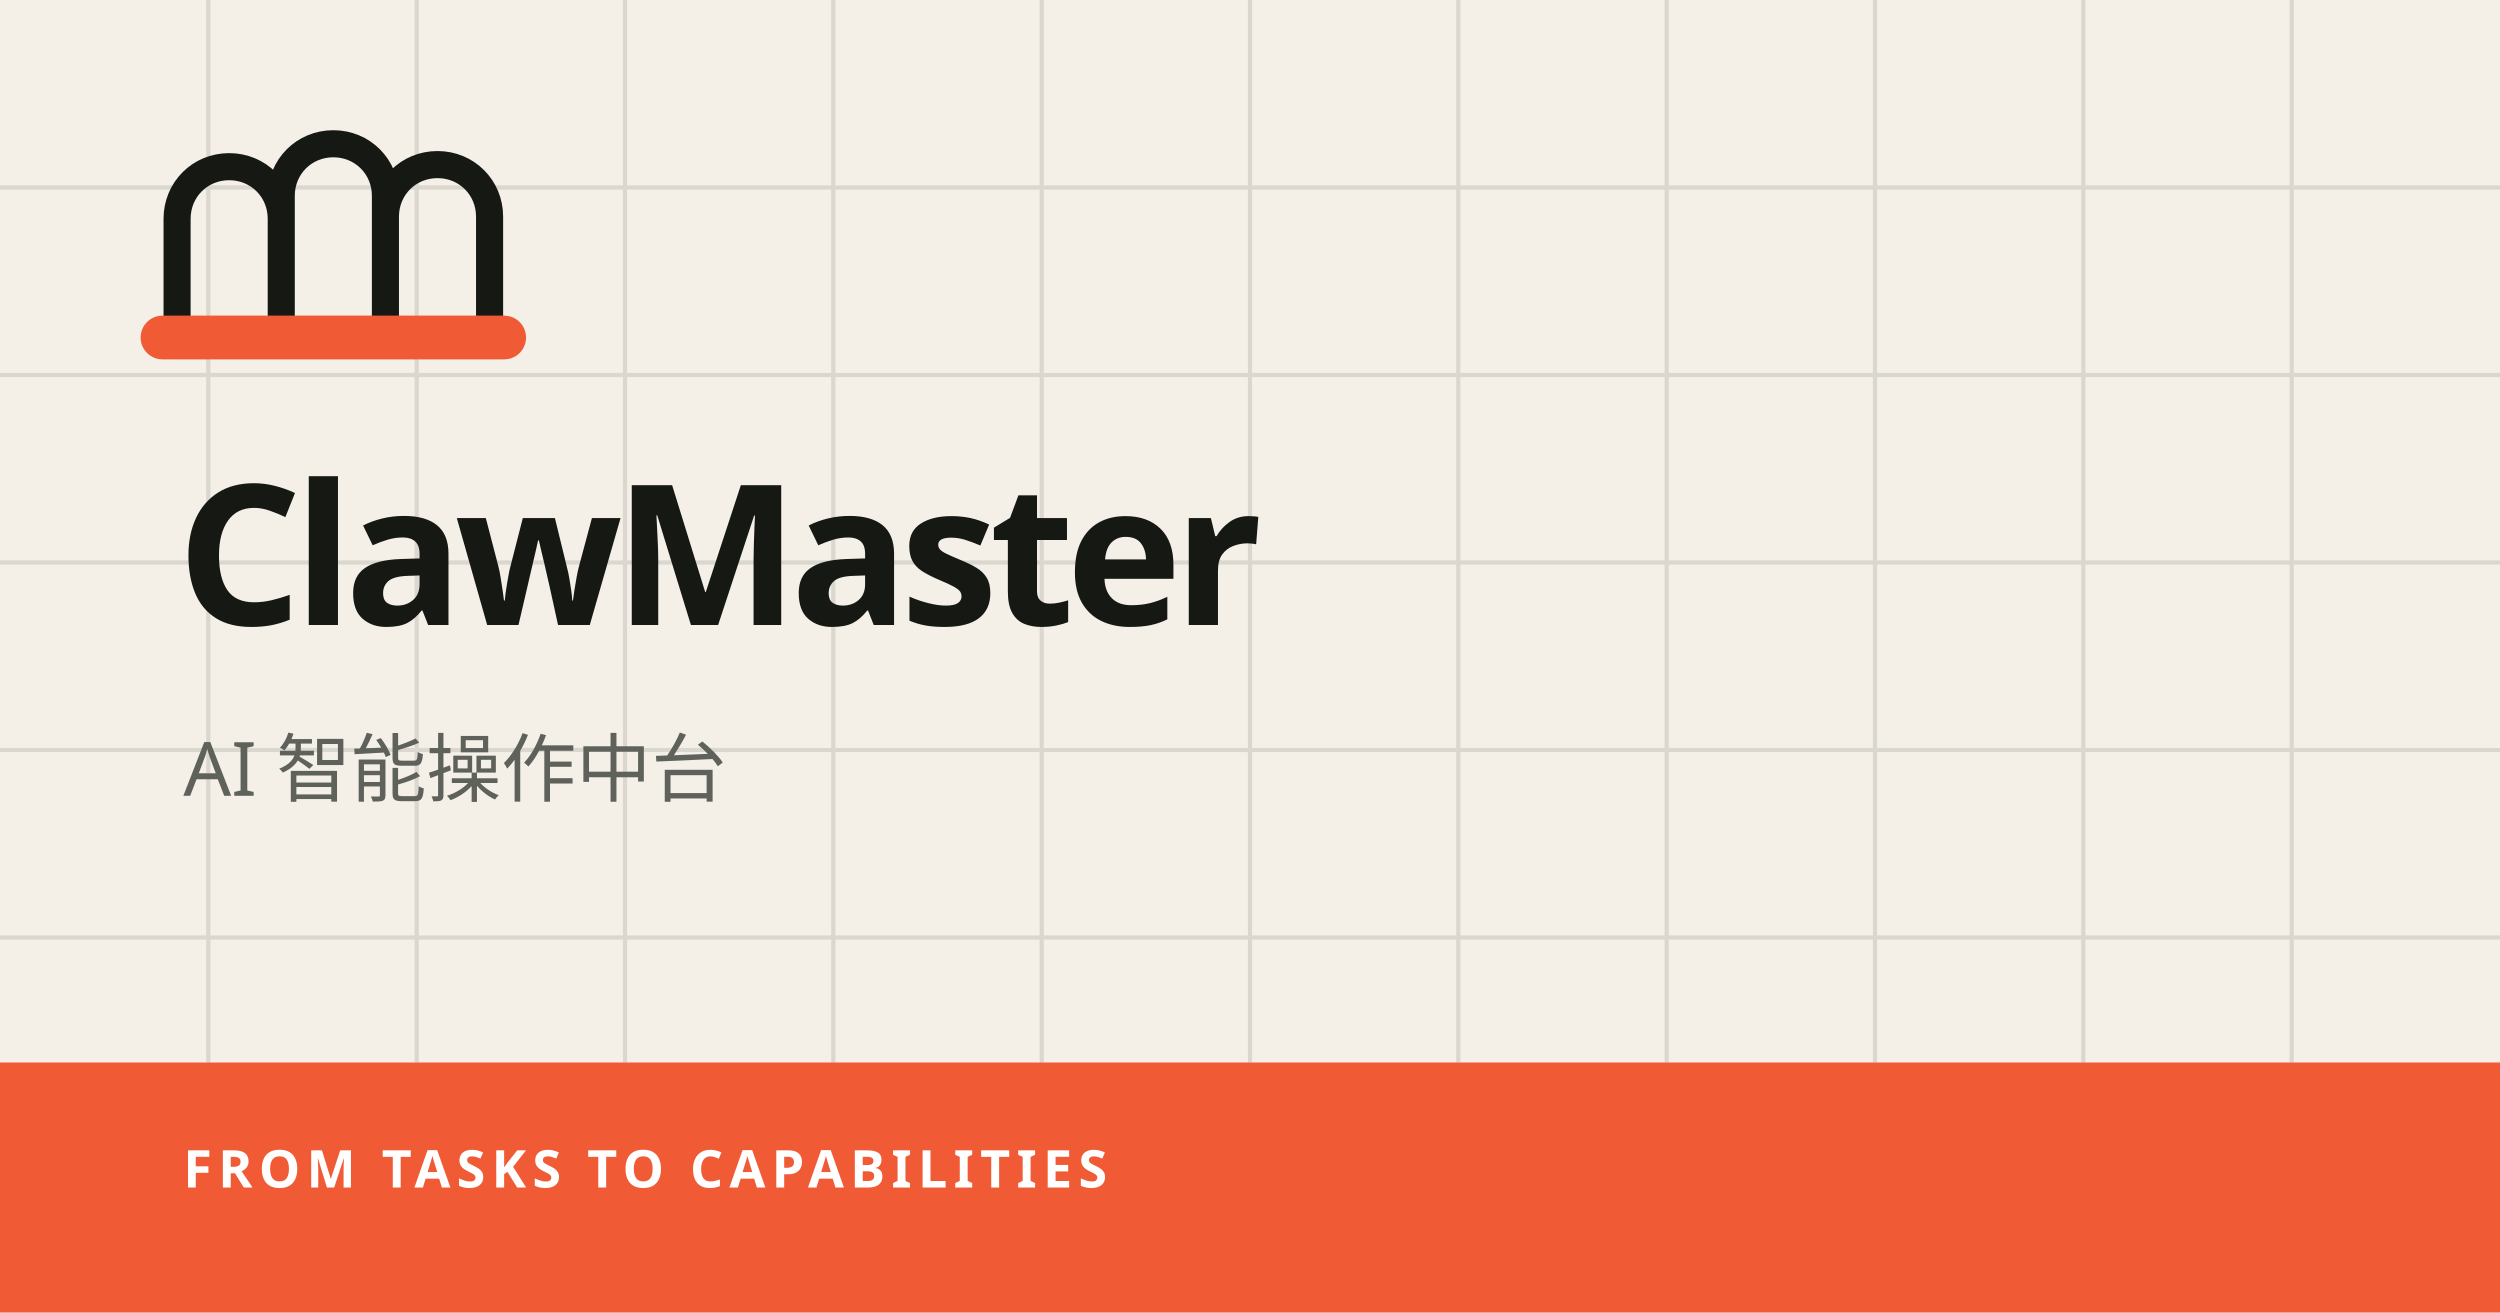
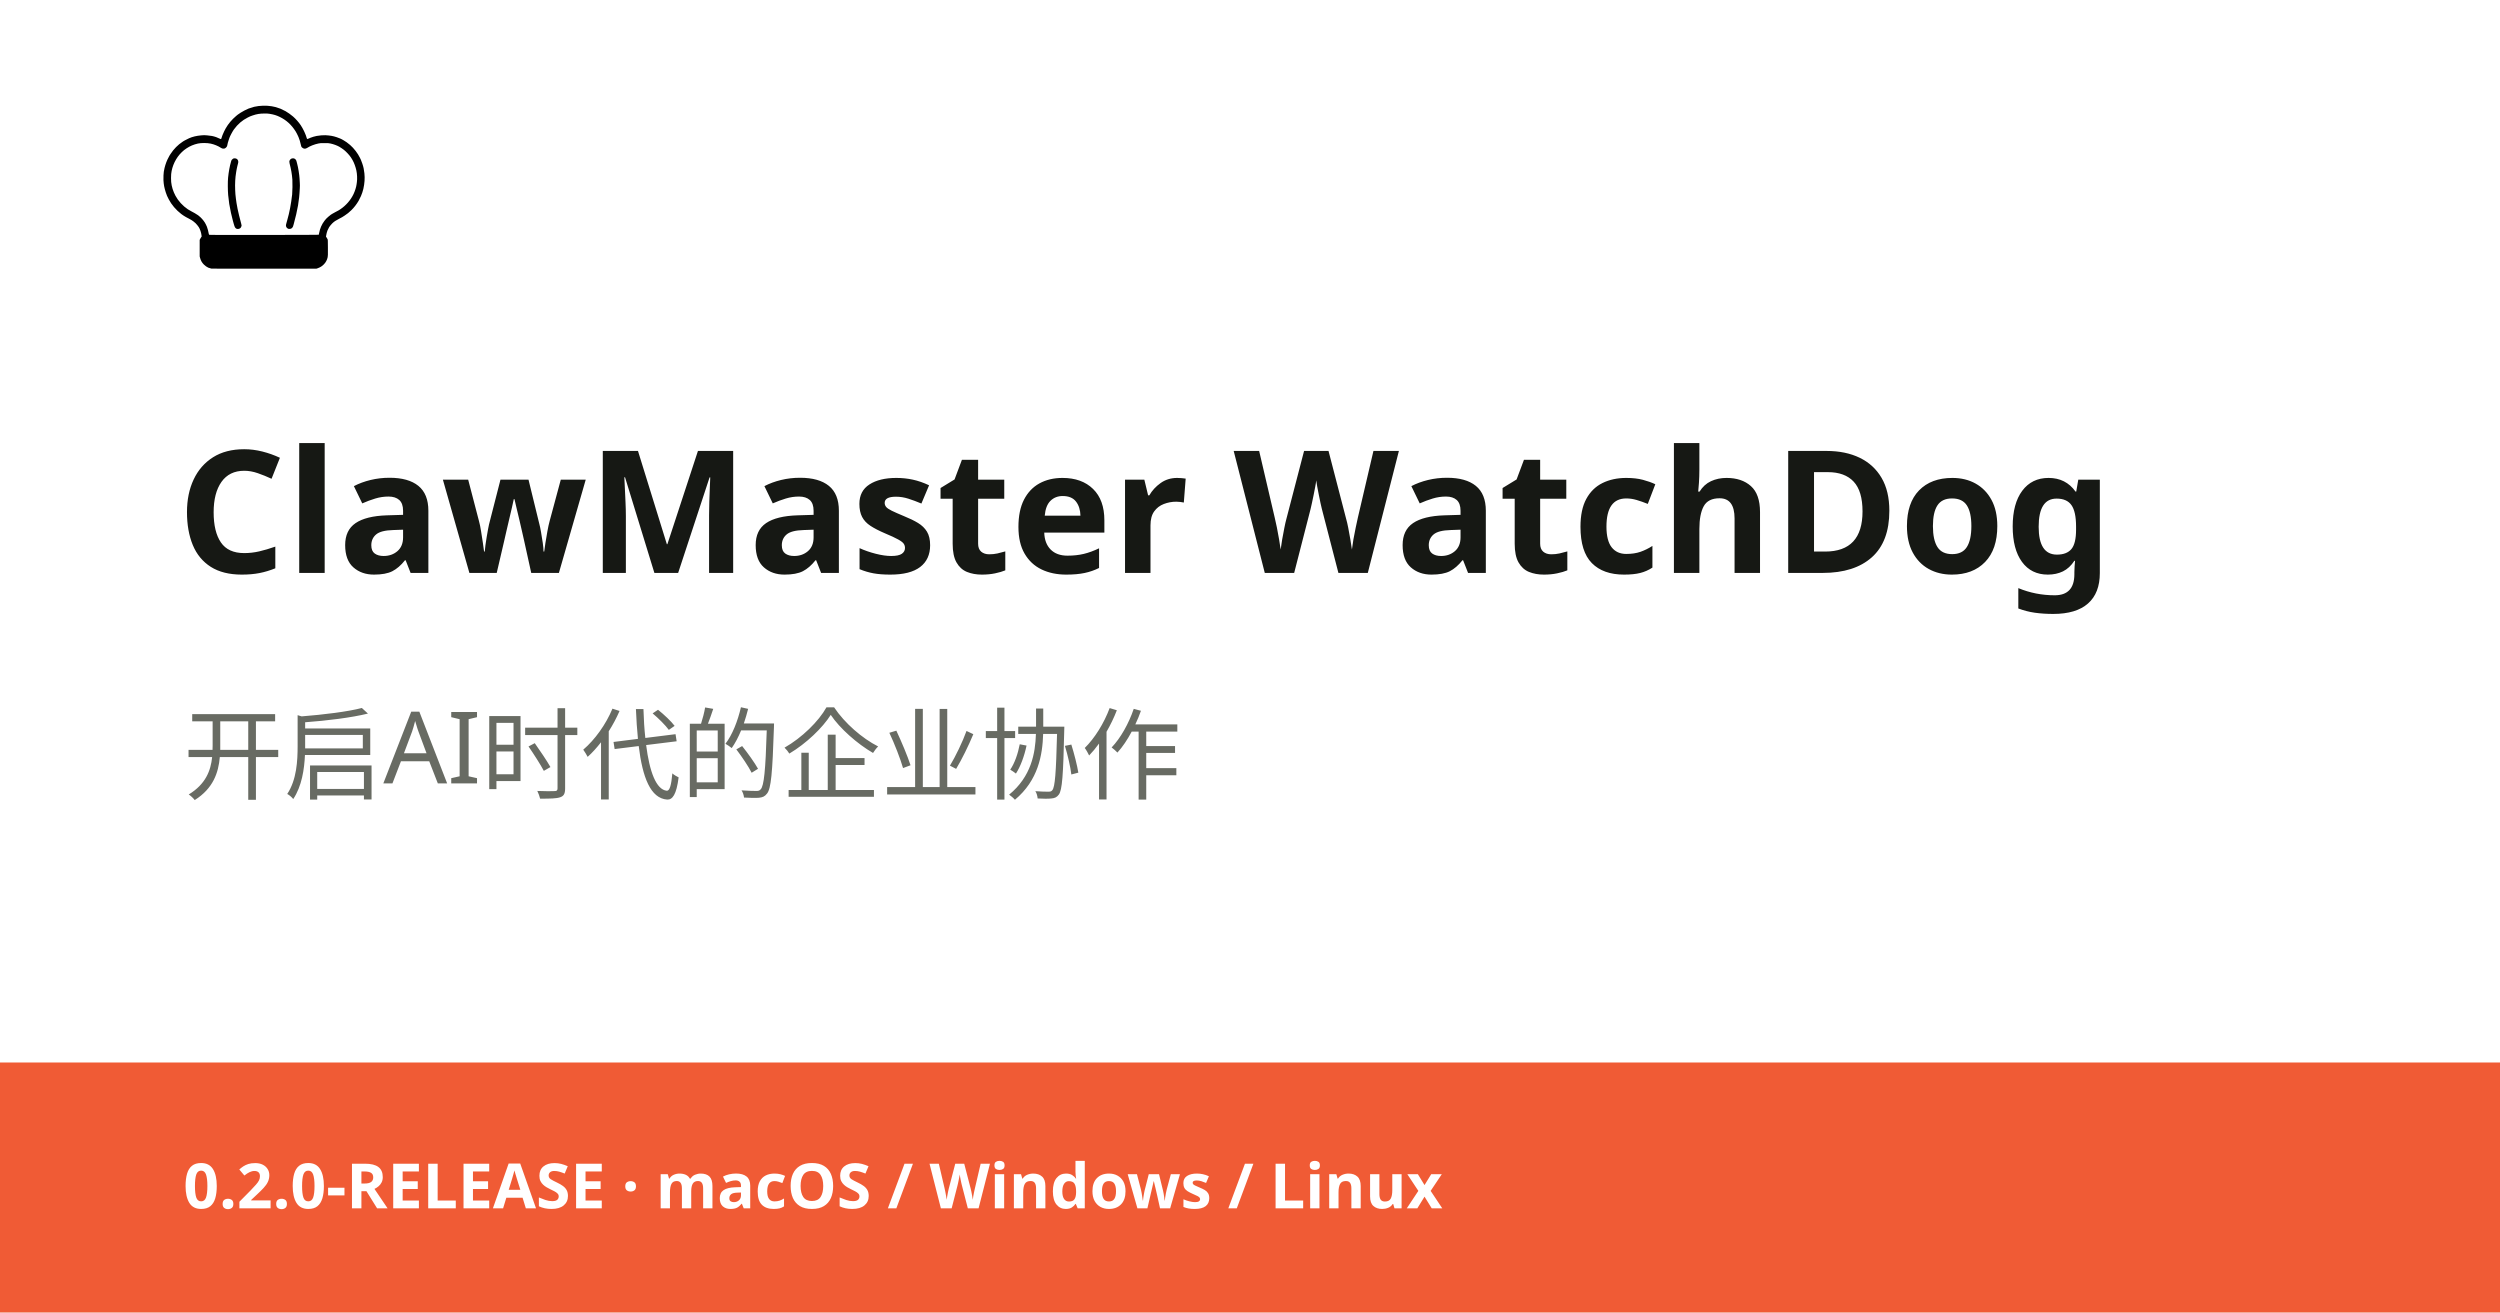
- <svg xmlns="http://www.w3.org/2000/svg" viewBox="0 0 1200 630">
-   <rect width="1200" height="630" fill="#f4f0e8" />
+ <svg xmlns="http://www.w3.org/2000/svg" viewBox="0 0 1200 630" role="img" aria-labelledby="title">
+   <rect width="1200" height="630" fill="#fff" />
  <path d="M0 510h1200v120H0z" fill="#f05b35" />
-   <g fill="none" stroke="#161814" stroke-width="2" opacity=".12">
-     <path d="M0 90h1200M0 180h1200M0 270h1200M0 360h1200M0 450h1200" />
-     <path d="M100 0v510M200 0v510M300 0v510M400 0v510M500 0v510M600 0v510M700 0v510M800 0v510M900 0v510M1000 0v510M1100 0v510" />
+   <g transform="translate(55 20) scale(.28)">
+     <path fill="#000" fill-rule="evenodd" d="M 166 389.079     C 164.994 388.911 161.979 387.982 160.625 387.423     C 158.48 386.538 155.209 384.231 153.125 382.134     C 149.743 378.731 147.844 375.421 146.576 370.723     L 145.875 368.125 145.875 354     L 145.875 339.875 146.553 338.429     C 146.925 337.633 147.688 336.33 148.248 335.532     L 149.265 334.082 149.02 331.979     C 148.463 327.182 146.507 321.361 144.283 317.875     C 143.164 316.122 140.336 312.672 138.831 311.224     C 136.966 309.429 132.542 306 132.092 306     C 131.994 306 131.737 305.84 131.52 305.644     C 131.303 305.449 129.438 304.416 127.375 303.349     C 125.312 302.283 123.327 301.233 122.962 301.017     C 122.598 300.802 121.542 300.189 120.617 299.657     C 112.098 294.755 102.947 286.023 96.874 277     C 94.534 273.524 91.109 267.26 89.902 264.25     C 88.697 261.246 88.412 260.464 87.757 258.375     C 85.101 249.907 84.273 245.546 83.767 237.354     C 83.562 234.045 83.988 223.627 84.351 223.038     C 84.424 222.92 84.609 221.991 84.761 220.974     C 85.572 215.557 88.041 207.56 90.531 202.286     C 92.224 198.702 93.283 196.647 93.651 196.23     C 93.843 196.013 94 195.756 94 195.658     C 94 195.56 94.21 195.175 94.467 194.802     C 94.724 194.43 95.476 193.281 96.138 192.25     C 101.33 184.159 108.77 176.631 116.5 171.647     C 117.119 171.248 117.93 170.714 118.302 170.461     C 118.675 170.207 119.038 170 119.11 170     C 119.182 170 119.833 169.628 120.558 169.173     C 121.687 168.465 125.063 166.765 127.625 165.616     C 133.496 162.981 140.615 161.282 148.605 160.607     C 153.287 160.212 153.885 160.212 158.605 160.615     C 165.508 161.204 168.781 161.84 174.125 163.635     C 176.039 164.277 180.946 166.401 181.424 166.793     C 181.588 166.928 181.976 167.002 182.285 166.957     C 182.762 166.887 182.953 166.515 183.546 164.5     C 183.931 163.194 184.427 161.675 184.649 161.125     C 184.871 160.575 185.278 159.562 185.553 158.875     C 186.792 155.771 188.905 151.397 190.565 148.5     C 195.037 140.693 200.866 133.778 208.375 127.372     C 210.759 125.338 211.096 125.093 216 121.814     C 219.027 119.79 226.434 115.935 229.75 114.658     C 232.107 113.75 237.344 112.112 239.383 111.646     C 248.837 109.482 260.15 109.146 269.505 110.751     C 275.031 111.699 277.375 112.357 284.375 114.924     C 285.682 115.403 291.211 118.108 293.125 119.205     C 297.142 121.506 302.232 125.132 306.014 128.388     C 310.331 132.103 315.94 138.444 319.051 143.125     C 320.785 145.734 323.64 150.797 324.6 152.965     C 325.066 154.015 325.782 155.606 326.192 156.5     C 327.537 159.428 328.187 161.21 329.611 165.875     C 329.78 166.429 330.098 166.91 330.324 166.954     C 330.548 166.997 331.693 166.576 332.87 166.017     C 334.047 165.457 335.075 165 335.155 165     C 335.234 165 335.654 164.835 336.087 164.633     C 337.881 163.798 343.275 162.222 346.342 161.637     C 350.967 160.755 357.971 160.164 361.375 160.369     C 369.949 160.885 374.312 161.653 380.75 163.78     C 384.124 164.894 385.02 165.233 386.75 166.046     C 387.644 166.466 388.6 166.908 388.875 167.029     C 389.15 167.15 389.938 167.58 390.625 167.984     C 391.312 168.389 392.212 168.898 392.625 169.117     C 395.533 170.655 400.077 173.924 403.745 177.118     C 410.372 182.885 417.041 191.583 420.62 199.125     C 421.142 200.225 421.842 201.688 422.175 202.375     C 422.892 203.855 423.157 204.559 424.652 208.965     C 426.681 214.947 427.522 218.856 428.269 225.78     C 429.182 234.23 428.597 242.835 426.462 252.375     C 425.652 255.997 423.901 261.262 422.387 264.625     C 421.726 266.095 418.733 272.138 418.302 272.875     C 414.827 278.809 410.416 284.497 405.892 288.875     C 401.675 292.956 399.084 295.039 394.312 298.185     C 390.3 300.831 389.905 301.059 385 303.562     C 379.044 306.603 376.63 308.22 373.161 311.493     C 371.759 312.816 368.877 316.295 367.874 317.875     C 367.238 318.878 365.004 323.319 365.002 323.587     C 365.001 323.704 364.839 324.154 364.642 324.587     C 364.081 325.823 363.056 329.914 362.721 332.253     L 362.417 334.38 363.461 335.753     C 364.034 336.507 364.756 337.744 365.065 338.5     C 365.618 339.858 365.626 340.039 365.694 353.49     C 365.758 366.179 365.729 367.267 365.274 369.49     C 364.324 374.127 362.128 378.289 358.875 381.62     C 355.62 384.952 352.647 386.833 348.125 388.419     L 346.125 389.12 256.375 389.152     C 207.012 389.17 166.344 389.137 166 389.079     Z     M 350 331     C 350.088 330.857 350.362 329.646 350.609 328.308     C 352.106 320.194 355.058 313.379 359.785 307.125     C 361.96 304.247 363.298 302.831 366.301 300.228     C 369.38 297.56 372.849 295 373.387 295     C 373.475 295 373.846 294.789 374.211 294.531     C 374.576 294.272 376.337 293.295 378.125 292.358     C 384.62 288.954 383.945 289.337 386.883 287.39     C 396.495 281.023 404.769 271.544 409.592 261.375     C 412.134 256.015 414.311 249.046 414.863 244.5     C 414.938 243.881 415.174 242.14 415.388 240.63     C 416.17 235.102 415.792 226.851 414.478 220.75     C 413.155 214.607 410.539 207.488 408.003 203.125     C 407.683 202.575 407.297 201.9 407.144 201.625     C 406.854 201.103 406.479 200.504 405.067 198.311     C 402.72 194.665 396.976 188.488 393.125 185.469     C 391.12 183.897 387.599 181.513 385.301 180.171     C 381.579 177.998 375.228 175.665 370.125 174.595     C 367.035 173.948 366.525 173.914 359.75 173.904     C 352.959 173.895 352.473 173.926 349.375 174.57     C 342.574 175.982 334.893 178.999 330.125 182.131     C 327.126 184.101 324.21 183.926 321.571 181.616     C 320.147 180.371 319.785 179.545 319.145 176.078     C 318.549 172.855 316.615 166.488 315.512 164.125     C 315.384 163.85 314.928 162.802 314.499 161.797     C 313.55 159.574 311.538 155.692 310.394 153.875     C 303.182 142.421 294.57 134.558 283.119 128.975     C 277.624 126.296 273.101 124.909 265.97 123.716     C 263.165 123.247 261.716 123.159 257 123.174     C 249.024 123.198 243.688 124.066 236.697 126.477     C 232.538 127.912 232.209 128.051 228.151 130.107     C 218.738 134.876 211.363 141.247 204.545 150.5     C 202.451 153.343 197.752 162.12 196.883 164.812     C 196.695 165.397 196.264 166.662 195.927 167.625     C 194.525 171.62 193.435 175.643 193.125 177.961     C 192.908 179.584 191.501 181.467 189.648 182.612     C 188.609 183.255 188.205 183.355 186.661 183.355     C 184.867 183.355 184.03 183.093 182.375 182.011     C 177.398 178.759 170.89 176.086 164.742 174.768     C 158.567 173.445 148.557 173.395 142.875 174.659     C 135.619 176.273 129.225 178.968 123.375 182.877     C 119.733 185.31 118.321 186.439 115.265 189.359     C 105.207 198.97 98.424 212.944 97.011 226.964     C 96.685 230.196 96.68 237.354 97.001 240.5     C 97.832 248.639 100.266 256.427 104.423 264.25     C 109.06 272.978 116.982 281.631 125.558 287.337     C 127.685 288.753 128.159 289.026 132.25 291.188     C 133.419 291.806 134.881 292.598 135.5 292.947     C 136.119 293.297 137.019 293.791 137.5 294.045     C 138.748 294.704 142.694 297.18 143 297.496     C 143.069 297.567 143.631 298.013 144.25 298.487     C 148.097 301.436 152.23 306.037 154.814 310.25     C 155.857 311.95 157.226 314.728 158.327 317.375     C 159.329 319.785 161.105 326.566 161.397 329.095     C 161.491 329.916 161.745 330.745 161.97 330.97     C 162.342 331.342 170.029 331.37 256.108 331.316     C 320.27 331.276 349.891 331.176 350 331     Z     M 210.112 321.024     C 207.939 320.661 206.318 318.884 205.379 315.839     C 205.004 314.621 204.553 313.175 204.377 312.625     C 204.201 312.075 203.81 310.669 203.507 309.5     C 203.206 308.331 202.809 306.869 202.626 306.25     C 202.233 304.917 200.184 296.529 199.511 293.5     C 197.041 282.373 195.74 274.1 194.717 263     C 193.976 254.969 193.905 239.855 194.576 233.125     C 195.559 223.276 197.462 212.866 199.512 206.125     C 199.763 205.3 200.028 204.344 200.101 204     C 200.289 203.112 201.653 201.551 202.972 200.714     C 203.937 200.102 204.351 200 205.865 200     C 210.618 200 213.156 204.012 211.562 209.004     C 211.277 209.896 210.799 211.75 210.499 213.125     C 210.199 214.5 209.799 216.3 209.61 217.125     C 209.422 217.95 209.149 219.356 209.003 220.25     C 208.858 221.144 208.574 222.831 208.372 224     C 206.832 232.937 206.24 243.76 206.72 254.188     C 207.034 260.986 207.115 261.958 207.991 269.25     C 208.594 274.274 209.247 278.256 210.821 286.5     C 211.738 291.305 214.536 302.748 216.98 311.692     C 217.404 313.241 217.75 314.784 217.75 315.12     C 217.75 316.01 216.831 318.271 216.162 319.027     C 214.775 320.594 212.344 321.396 210.112 321.024     Z     M 298.749 320.998     C 297.27 320.824 295.577 319.668 294.681 318.218     C 293.752 316.715 293.557 314.881 294.113 312.875     C 294.342 312.05 294.797 310.363 295.123 309.125     C 295.45 307.887 295.898 306.256 296.118 305.5     C 299.744 293.071 302.469 278.765 304.402 262     C 304.93 257.429 305.167 241.396 304.78 236.5     C 304.005 226.703 302.68 219.004 300.005 208.75     C 299.348 206.233 299.441 204.694 300.342 203.162     C 301.623 200.986 303.337 200 305.842 200     C 307.162 200 307.778 200.126 308.471 200.54     C 310.627 201.827 311.491 203.101 312.11 205.91     C 312.318 206.853 312.718 208.412 312.999 209.375     C 314.644 215.005 316.773 228.246 317.12 235     C 317.202 236.581 317.39 239.844 317.539 242.25     C 317.738 245.459 317.735 247.824 317.525 251.125     C 317.368 253.6 317.133 257.437 317.002 259.651     C 316.872 261.865 316.592 265.072 316.381 266.776     C 315.265 275.792 314.947 278.123 314.475 280.75     C 313.242 287.607 313.015 288.717 311.327 296.125     C 310.693 298.908 308.277 308.4 307 313.125     C 306.889 313.538 306.627 314.381 306.42 315     C 306.212 315.619 305.979 316.413 305.903 316.765     C 305.687 317.76 304.362 319.423 303.189 320.17     C 302.02 320.914 300.481 321.201 298.749 320.998     Z" />
  </g>
-   <g transform="translate(85 80)" fill="none" stroke="#161814" stroke-width="13" stroke-linecap="round">
-     <path d="M0 75V25C0 11 11 0 25 0s25 11 25 25v50M50 48V14C50 0 61-11 75-11s25 11 25 25v61M100 42V24c0-14 11-25 25-25s25 11 25 25v51" />
-     <path d="M-7 82h164" stroke="#f05b35" stroke-width="21" />
-   </g>
-   <text x="85" y="300" fill="#161814" font-family="Avenir Next, sans-serif" font-size="94" font-weight="800" letter-spacing="-4">ClawMaster</text>
-   <text x="88" y="382" fill="#5f625b" font-family="sans-serif" font-size="36">AI 智能操作中台</text>
-   <text x="88" y="570" fill="#fff" font-family="sans-serif" font-size="25" font-weight="700" letter-spacing="3">FROM TASKS TO CAPABILITIES</text>
+   <text x="85" y="275" fill="#161814" font-family="Avenir Next, sans-serif" font-size="82" font-weight="800">ClawMaster WatchDog</text>
+   <text x="88" y="380" fill="#686b63" font-family="PingFang SC, Microsoft YaHei, sans-serif" font-size="48">开启AI时代的企业协作</text>
+   <text x="88" y="580" fill="#fff" font-family="sans-serif" font-size="30" font-weight="700">0.2.0-RELEASE · macOS / Windows / Linux</text>
</svg>
